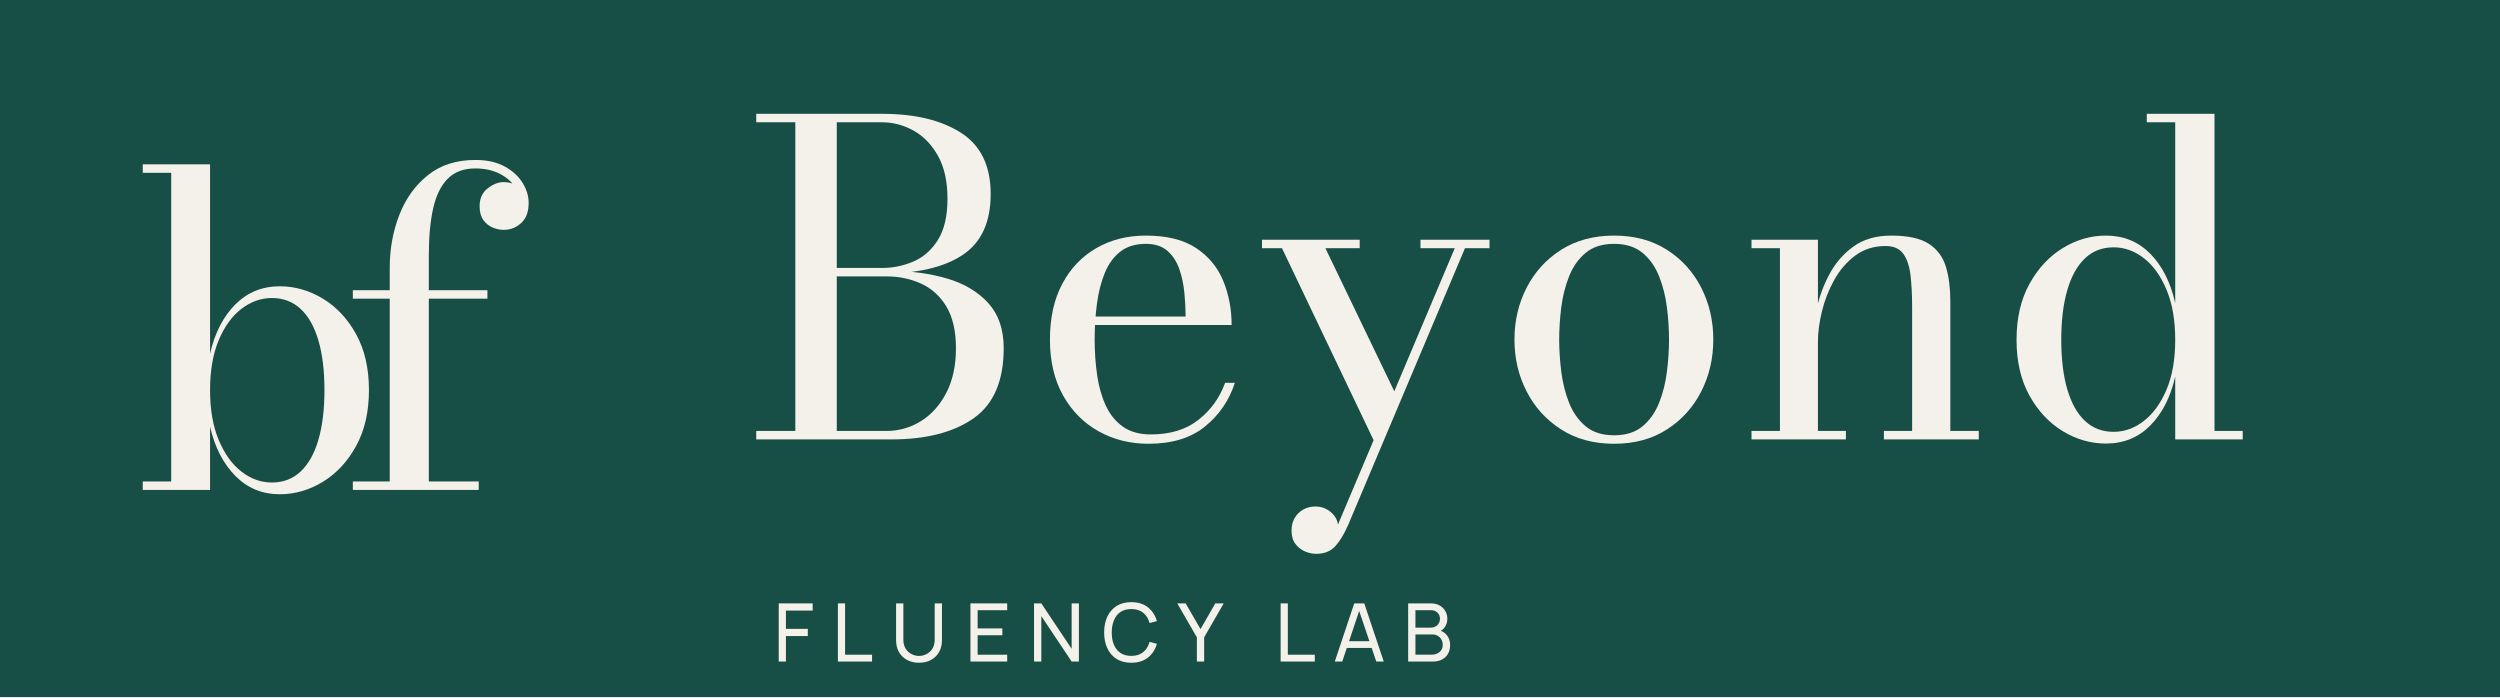
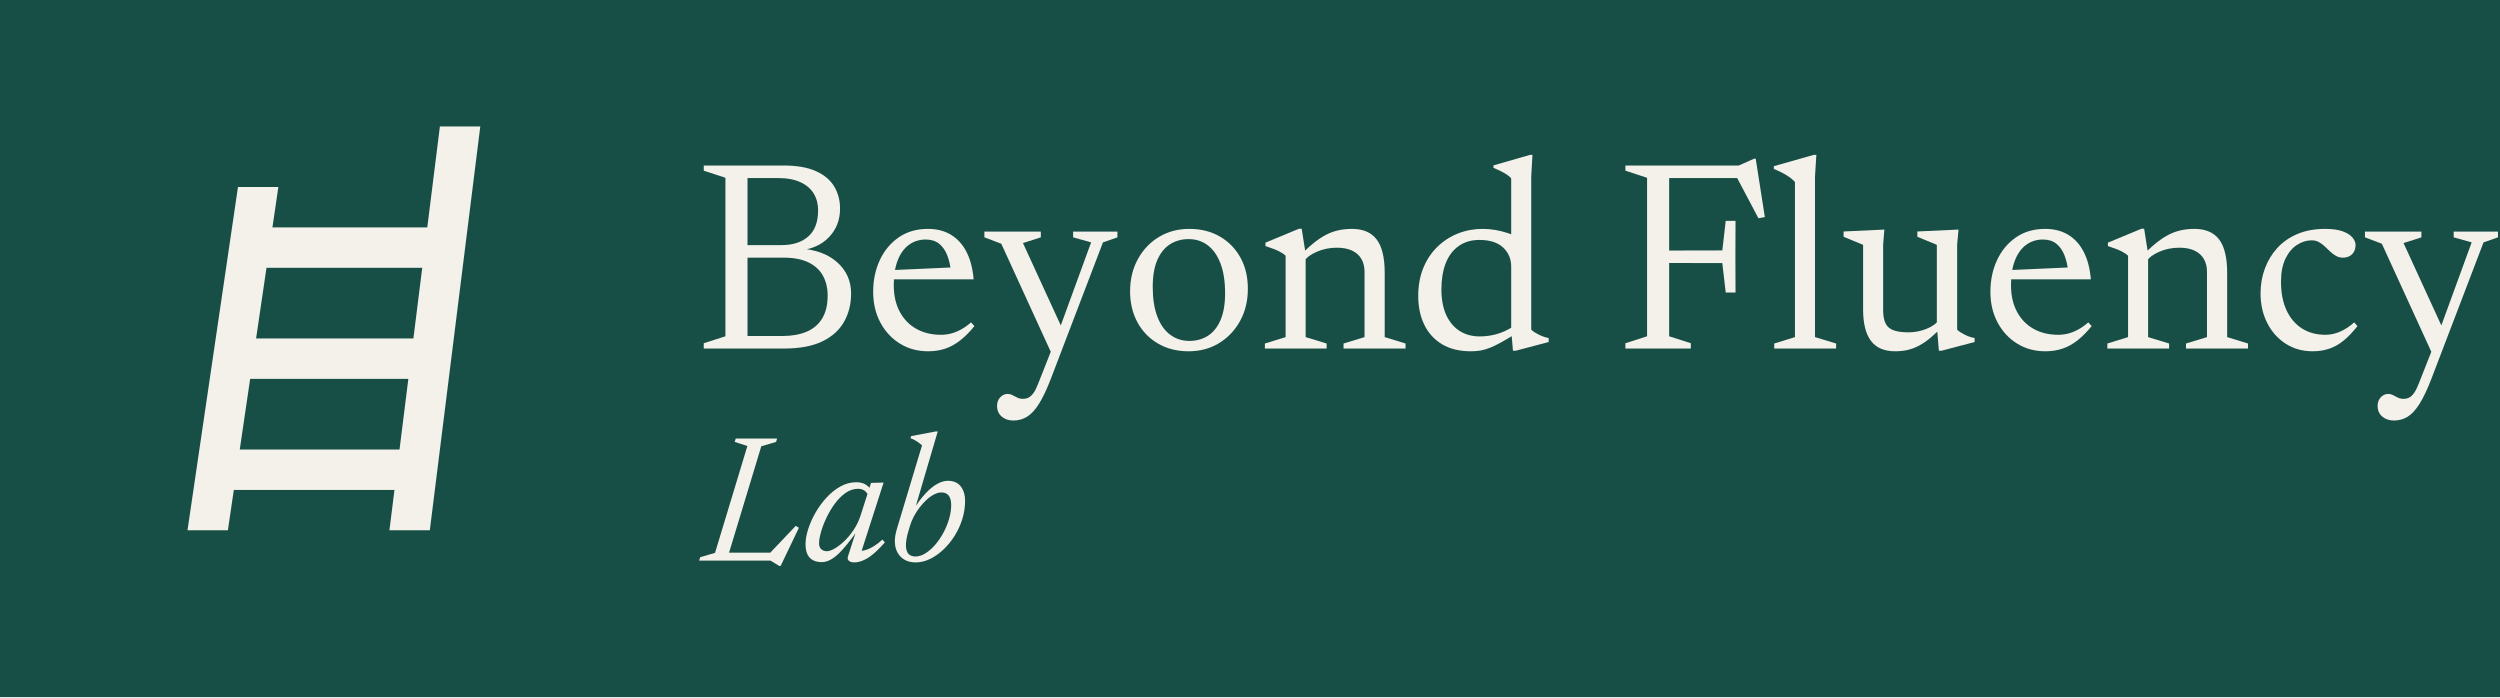
<svg xmlns="http://www.w3.org/2000/svg" width="520" height="145" viewBox="0 0 520 145">
  <rect width="520" height="145" fill="#174F46" />
  <g transform="translate(18 20) scale(2.1)" color="#F4F1EA">
-     <path d="M19.136 39.43Q16.535 39.43 14.739 37.613Q12.944 35.797 12.234 32.743V39.0H5.569V38.161H8.386V7.589H5.569V6.75H12.234V25.498Q12.944 22.424 14.739 20.628Q16.535 18.833 19.136 18.833Q21.393 18.833 23.414 20.059Q25.435 21.284 26.704 23.585Q27.972 25.885 27.972 29.11Q27.972 32.335 26.704 34.646Q25.435 36.958 23.414 38.194Q21.393 39.43 19.136 39.43ZM18.362 38.269Q20.039 38.269 21.2 37.183Q22.361 36.097 22.963 34.044Q23.565 31.991 23.565 29.11Q23.565 26.229 22.963 24.187Q22.361 22.144 21.2 21.069Q20.039 19.994 18.362 19.994Q16.749 19.994 15.352 21.058Q13.954 22.123 13.095 24.165Q12.234 26.208 12.234 29.11Q12.234 32.013 13.095 34.066Q13.954 36.119 15.352 37.194Q16.749 38.269 18.362 38.269Z" fill="currentColor" />
-     <path d="M30.031 39.0V17.006Q30.031 14.189 30.988 11.749Q31.944 9.309 33.826 7.814Q35.707 6.32 38.502 6.32Q40.243 6.32 41.415 6.965Q42.587 7.61 43.189 8.588Q43.791 9.567 43.791 10.577Q43.791 11.889 43.049 12.566Q42.307 13.243 41.319 13.243Q40.781 13.243 40.233 13.017Q39.684 12.792 39.308 12.276Q38.932 11.76 38.932 10.9Q38.932 9.76 39.727 9.137Q40.523 8.513 41.319 8.513Q41.899 8.513 42.458 8.76Q43.017 9.008 43.382 9.47Q43.748 9.932 43.748 10.577H42.931Q42.931 9.696 42.383 8.911Q41.834 8.126 40.835 7.642Q39.835 7.159 38.502 7.159Q36.782 7.159 35.771 8.18Q34.761 9.201 34.331 11.125Q33.901 13.05 33.901 15.78V39.0ZM26.376 39.0V38.161H38.846V39.0ZM26.376 20.059V19.22H39.706V20.059Z" fill="currentColor" />
+     <path d="M10 43 15 9H19L14 43Z" fill="currentColor" />
+     <path d="M30 43 35 3H39L34 43Z" fill="currentColor" />
+     <path d="M16 13H35L34.5 17H15.5Z" fill="currentColor" />
+     <path d="M14.5 24H33.5L33 28H14Z" fill="currentColor" />
+     <path d="M13 35H32L31.5 39H12.5Z" fill="currentColor" />
  </g>
-   <path d="M62 0V39H662Q748 39 821.0 84.5Q894 130 938.0 215.5Q982 301 982 420Q982 539 938.0 612.0Q894 685 821.0 718.0Q748 751 662 751H422V776H683Q824 776 942.0 741.0Q1060 706 1131.0 628.0Q1202 550 1202 420Q1202 195 1063.5 97.5Q925 0 683 0ZM242 15V1485H433V15ZM422 764V790H642Q718 790 787.0 820.0Q856 850 899.5 920.0Q943 990 943 1109Q943 1228 899.5 1306.0Q856 1384 787.0 1422.5Q718 1461 642 1461H62V1500H642Q869 1500 1005.5 1412.5Q1142 1325 1142 1130Q1142 936 1013.0 850.0Q884 764 642 764Z" transform="translate(154.500,91.4) scale(0.04515,-0.04515)" fill="#F4F1EA" />
-   <path d="M557 -20Q430 -20 327.0 37.5Q224 95 163.5 202.5Q103 310 103 460Q103 610 160.0 717.0Q217 824 317.0 881.5Q417 939 545 939Q690 939 776.5 881.5Q863 824 901.5 730.0Q940 636 940 527H238V566H728Q728 616 722.5 674.0Q717 732 699.5 783.5Q682 835 645.0 868.0Q608 901 545 901Q473 901 427.0 865.0Q381 829 355.5 766.5Q330 704 319.5 625.0Q309 546 309 460Q309 374 320.5 295.5Q332 217 360.5 155.5Q389 94 439.5 58.5Q490 23 568 23Q702 23 787.5 90.5Q873 158 910 261H955Q916 140 818.0 60.0Q720 -20 557 -20Z" transform="translate(213.737,91.4) scale(0.04515,-0.04515)" fill="#F4F1EA" />
-   <path d="M325 881 661 183 564 -39 125 881H33V920H483V881ZM1081 920V881H968L429 -396Q402 -457 370.5 -492.0Q339 -527 282 -527Q257 -527 231.0 -516.0Q205 -505 187.0 -481.5Q169 -458 169 -420Q169 -387 183.5 -362.0Q198 -337 223.0 -323.0Q248 -309 280 -309Q305 -309 326.5 -319.5Q348 -330 363.5 -348.5Q379 -367 383 -392L921 881H763V920Z" transform="translate(261.009,91.4) scale(0.04515,-0.04515)" fill="#F4F1EA" />
-   <path d="M562 -20Q421 -20 318.0 46.0Q215 112 159.0 221.0Q103 330 103 460Q103 590 159.0 699.0Q215 808 318.0 873.5Q421 939 562 939Q703 939 805.5 873.5Q908 808 963.5 699.0Q1019 590 1019 460Q1019 330 963.5 221.0Q908 112 805.5 46.0Q703 -20 562 -20ZM562 19Q643 19 693.0 60.5Q743 102 769.5 169.0Q796 236 805.5 313.0Q815 390 815 460Q815 531 805.5 607.5Q796 684 769.5 751.0Q743 818 693.0 859.5Q643 901 562 901Q481 901 431.0 859.5Q381 818 354.5 751.0Q328 684 318.5 607.5Q309 531 309 460Q309 390 318.5 313.0Q328 236 354.5 169.0Q381 102 431.0 60.5Q481 19 562 19Z" transform="translate(310.358,91.4) scale(0.04515,-0.04515)" fill="#F4F1EA" />
-   <path d="M379 920V39H508V0H73V39H204V881H73V920ZM989 639V39H1120V0H683V39H813V609Q813 693 805.5 756.5Q798 820 772.0 855.5Q746 891 691 891Q610 891 551.0 847.0Q492 803 454.0 734.5Q416 666 397.5 590.0Q379 514 379 449L354 444Q354 510 371.5 594.5Q389 679 430.0 757.5Q471 836 541.0 887.5Q611 939 717 939Q833 939 891.0 900.5Q949 862 969.0 794.0Q989 726 989 639Z" transform="translate(361.016,91.4) scale(0.04515,-0.04515)" fill="#F4F1EA" />
-   <path d="M515 -19Q410 -19 316.0 38.0Q222 95 162.5 202.0Q103 309 103 459Q103 609 162.5 716.5Q222 824 316.0 881.5Q410 939 515 939Q637 939 719.5 855.0Q802 771 834 628V1461H703V1500H1015V39H1145V0H834V290Q802 148 719.5 64.5Q637 -19 515 -19ZM550 35Q625 35 689.5 85.0Q754 135 794.0 229.5Q834 324 834 459Q834 594 794.0 689.5Q754 785 689.5 835.0Q625 885 550 885Q472 885 418.5 834.5Q365 784 337.0 688.5Q309 593 309 459Q309 325 337.0 230.0Q365 135 418.5 85.0Q472 35 550 35Z" transform="translate(414.790,91.4) scale(0.04515,-0.04515)" fill="#F4F1EA" />
-   <path d="M140 0V1440H980V1262H318V809H860V631H318V0Z" transform="translate(160.800,137.6) scale(0.0084,-0.0084)" fill="#F4F1EA" />
-   <path d="M160 0V1440H338V169H1006V0Z" transform="translate(172.938,137.6) scale(0.0084,-0.0084)" fill="#F4F1EA" />
-   <path d="M708 -30Q541 -30 413.0 39.0Q285 108 212.5 232.5Q140 357 140 525V1439L320 1440V540Q320 438 354.5 362.5Q389 287 446.0 237.0Q503 187 571.5 162.5Q640 138 708 138Q777 138 846.0 163.0Q915 188 971.5 237.5Q1028 287 1062.0 363.0Q1096 439 1096 540V1440H1276V525Q1276 358 1203.5 233.0Q1131 108 1003.0 39.0Q875 -30 708 -30Z" transform="translate(185.210,137.6) scale(0.0084,-0.0084)" fill="#F4F1EA" />
-   <path d="M140 0V1440H1050V1271H318V820H930V651H318V169H1050V0Z" transform="translate(200.675,137.6) scale(0.0084,-0.0084)" fill="#F4F1EA" />
-   <path d="M140 0V1440H320L1071 315V1440H1251V0H1071L320 1126V0Z" transform="translate(213.905,137.6) scale(0.0084,-0.0084)" fill="#F4F1EA" />
-   <path d="M732 -30Q517 -30 367.0 65.0Q217 160 138.5 329.0Q60 498 60 720Q60 942 138.5 1111.0Q217 1280 367.0 1375.0Q517 1470 732 1470Q982 1470 1143.5 1343.0Q1305 1216 1366 1001L1185 953Q1141 1114 1028.0 1207.0Q915 1300 732 1300Q571 1300 464.0 1227.0Q357 1154 303.0 1023.5Q249 893 248 720Q247 548 301.0 417.5Q355 287 463.0 213.5Q571 140 732 140Q915 140 1028.0 233.5Q1141 327 1185 487L1366 439Q1305 225 1143.5 97.5Q982 -30 732 -30Z" transform="translate(229.159,137.6) scale(0.0084,-0.0084)" fill="#F4F1EA" />
-   <path d="M485 0V599L0 1440H207L575 803L942 1440H1149L665 599V0Z" transform="translate(244.876,137.6) scale(0.0084,-0.0084)" fill="#F4F1EA" />
-   <path d="" transform="translate(258.097,137.6) scale(0.0084,-0.0084)" fill="#F4F1EA" />
-   <path d="M160 0V1440H338V169H1006V0Z" transform="translate(265.027,137.6) scale(0.0084,-0.0084)" fill="#F4F1EA" />
-   <path d="M40 0 522 1440H770L1252 0H1067L616 1336H672L225 0ZM272 337V504H1020V337Z" transform="translate(277.300,137.6) scale(0.0084,-0.0084)" fill="#F4F1EA" />
-   <path d="M140 0V1440H701Q830 1440 921.5 1387.0Q1013 1334 1061.5 1247.5Q1110 1161 1110 1061Q1110 944 1050.0 856.0Q990 768 888 735L886 784Q1025 747 1102.0 648.0Q1179 549 1179 412Q1179 286 1127.5 194.0Q1076 102 979.5 51.0Q883 0 751 0ZM320 170H717Q797 170 860.0 199.5Q923 229 959.5 283.0Q996 337 996 413Q996 486 963.5 544.0Q931 602 872.5 636.5Q814 671 737 671H320ZM320 839H699Q763 839 814.5 866.5Q866 894 896.5 944.0Q927 994 927 1061Q927 1154 864.0 1213.0Q801 1272 699 1272H320Z" transform="translate(291.722,137.6) scale(0.0084,-0.0084)" fill="#F4F1EA" />
+   <path d="M332 1251 336 1343H669Q816 1343 907.5 1301.5Q999 1260 1041.5 1188.5Q1084 1117 1084 1027Q1084 902 1002.5 817.0Q921 732 781 719L785 734Q961 724 1063.0 633.0Q1165 542 1165 404Q1165 288 1113.5 196.5Q1062 105 953.5 52.5Q845 0 670 0H337L334 92H660Q764 92 838.5 123.5Q913 155 953.0 221.0Q993 287 993 389Q993 471 959.0 533.5Q925 596 853.5 631.5Q782 667 670 667H333L332 759H655Q779 759 851.0 822.5Q923 886 923 1014Q923 1084 891.0 1137.0Q859 1190 793.5 1220.5Q728 1251 628 1251ZM84 0V39L243 90V1253L84 1305V1343H405V0Z" transform="translate(144.000,72.5) scale(0.02835,-0.02835)" fill="#F4F1EA" />
+   <path d="M477 878Q574 878 645.5 835.0Q717 792 759.5 709.5Q802 627 812 508H198L200 575L715 598L647 556Q640 629 618.5 684.0Q597 739 558.5 769.5Q520 800 461 800Q391 800 338.0 761.5Q285 723 255.5 648.5Q226 574 226 466Q226 353 269.5 271.0Q313 189 391.0 145.0Q469 101 573 101Q612 101 649.0 111.0Q686 121 722.5 141.5Q759 162 793 192L818 165Q767 102 714.5 60.5Q662 19 604.0 -0.5Q546 -20 478 -20Q362 -20 271.0 36.5Q180 93 127.5 191.5Q75 290 75 417Q75 544 123.5 648.5Q172 753 262.0 815.5Q352 878 477 878Z" transform="translate(179.494,72.5) scale(0.02835,-0.02835)" fill="#F4F1EA" />
+   <path d="M578 149 501 -37 132 769 8 816V858H422V816L291 774ZM221 -528Q169 -528 135.0 -499.0Q101 -470 101 -421Q101 -395 111.5 -375.5Q122 -356 140.0 -344.5Q158 -333 177 -333Q198 -333 214.5 -342.0Q231 -351 249.5 -360.0Q268 -369 291 -369Q313 -369 331.5 -360.0Q350 -351 367.5 -327.0Q385 -303 402 -259L518 35L566 163L791 779L659 816V858H984V816L878 779L497 -218Q451 -338 408.5 -405.5Q366 -473 320.5 -500.5Q275 -528 221 -528Z" transform="translate(204.527,72.5) scale(0.02835,-0.02835)" fill="#F4F1EA" />
+   <path d="M510 56Q586 56 645.0 93.0Q704 130 738.0 208.0Q772 286 772 406Q772 535 738.5 623.5Q705 712 645.0 757.5Q585 803 504 803Q428 803 368.5 765.5Q309 728 275.0 650.5Q241 573 241 452Q241 324 274.5 235.5Q308 147 369.0 101.5Q430 56 510 56ZM504 -20Q378 -20 281.0 36.0Q184 92 129.5 191.5Q75 291 75 420Q75 552 132.0 656.0Q189 760 287.0 819.0Q385 878 509 878Q637 878 733.5 822.0Q830 766 884.5 667.5Q939 569 939 439Q939 306 882.0 202.5Q825 99 727.0 39.5Q629 -20 504 -20Z" transform="translate(232.934,72.5) scale(0.02835,-0.02835)" fill="#F4F1EA" />
+   <path d="M349 695V84L503 37V0H50V37L202 84V681Q186 697 154.0 713.5Q122 730 54 752V777L300 879H320ZM627 37 781 84V563Q781 618 758.0 657.5Q735 697 690.0 718.5Q645 740 579 740Q500 740 432.5 711.0Q365 682 338 641L300 673Q354 730 402.0 769.5Q450 809 495.5 833.0Q541 857 588.5 867.5Q636 878 689 878Q811 878 870.0 800.5Q929 723 929 555V84L1082 37V0H627Z" transform="translate(261.681,72.5) scale(0.02835,-0.02835)" fill="#F4F1EA" />
+   <path d="M758 602Q758 686 698.5 741.5Q639 797 525 797Q436 797 373.0 752.5Q310 708 278.0 627.0Q246 546 246 434Q246 323 281.5 246.0Q317 169 380.0 129.0Q443 89 527 89Q605 89 675.5 113.5Q746 138 813 191V122Q742 78 691.5 49.5Q641 21 603.0 6.0Q565 -9 532.0 -14.5Q499 -20 463 -20Q337 -20 251.0 31.5Q165 83 120.5 174.5Q76 266 76 385Q76 501 113.5 592.0Q151 683 217.0 747.0Q283 811 368.0 844.5Q453 878 548 878Q596 878 642.5 870.0Q689 862 738.5 845.5Q788 829 844 801L758 745V1249Q746 1263 726.5 1276.0Q707 1289 682.0 1301.5Q657 1314 628 1326V1344L896 1421H914L905 1260V139Q914 129 929.5 119.5Q945 110 963.0 101.0Q981 92 999.0 86.0Q1017 80 1033 77V48L791 -16H771L758 135Z" transform="translate(292.838,72.5) scale(0.02835,-0.02835)" fill="#F4F1EA" />
+   <path d="" transform="translate(323.087,72.5) scale(0.02835,-0.02835)" fill="#F4F1EA" />
+   <path d="M892 937 891 674 892 411H820L795 627L309 628V719L795 720L820 937ZM1028 1393H1040L1107 965L1060 956L893 1272L1027 1251H274V1343H916ZM405 1343V90L564 39V0H84V39L243 90V1253L84 1305V1343Z" transform="translate(335.703,72.5) scale(0.02835,-0.02835)" fill="#F4F1EA" />
+   <path d="M330 84 485 37V0H31V37L183 84V1222Q170 1237 149.0 1253.0Q128 1269 97.5 1285.5Q67 1302 28 1318V1338L320 1421H340L330 1261Z" transform="translate(368.163,72.5) scale(0.02835,-0.02835)" fill="#F4F1EA" />
+   <path d="M316 283Q316 222 333.0 186.0Q350 150 391.0 134.5Q432 119 503 119Q571 119 635.0 145.0Q699 171 724 210L762 173Q711 119 667.0 82.0Q623 45 581.5 22.5Q540 0 497.0 -10.0Q454 -20 405 -20Q284 -20 226.5 56.5Q169 133 169 287V761L26 820V859L325 873L316 763ZM725 -16 710 166V761L567 820V859L869 873L859 763V139Q868 129 883.0 119.5Q898 110 916.0 101.0Q934 92 952.5 86.0Q971 80 987 77V48L744 -16Z" transform="translate(382.735,72.5) scale(0.02835,-0.02835)" fill="#F4F1EA" />
+   <path d="M477 878Q574 878 645.5 835.0Q717 792 759.5 709.5Q802 627 812 508H198L200 575L715 598L647 556Q640 629 618.5 684.0Q597 739 558.5 769.5Q520 800 461 800Q391 800 338.0 761.5Q285 723 255.5 648.5Q226 574 226 466Q226 353 269.5 271.0Q313 189 391.0 145.0Q469 101 573 101Q612 101 649.0 111.0Q686 121 722.5 141.5Q759 162 793 192L818 165Q767 102 714.5 60.5Q662 19 604.0 -0.5Q546 -20 478 -20Q362 -20 271.0 36.5Q180 93 127.5 191.5Q75 290 75 417Q75 544 123.5 648.5Q172 753 262.0 815.5Q352 878 477 878Z" transform="translate(411.879,72.5) scale(0.02835,-0.02835)" fill="#F4F1EA" />
+   <path d="M349 695V84L503 37V0H50V37L202 84V681Q186 697 154.0 713.5Q122 730 54 752V777L300 879H320ZM627 37 781 84V563Q781 618 758.0 657.5Q735 697 690.0 718.5Q645 740 579 740Q500 740 432.5 711.0Q365 682 338 641L300 673Q354 730 402.0 769.5Q450 809 495.5 833.0Q541 857 588.5 867.5Q636 878 689 878Q811 878 870.0 800.5Q929 723 929 555V84L1082 37V0H627Z" transform="translate(436.912,72.5) scale(0.02835,-0.02835)" fill="#F4F1EA" />
+   <path d="M548 878Q630 878 679.0 859.5Q728 841 750.0 814.0Q772 787 772 760Q772 732 760.5 711.0Q749 690 728.0 678.5Q707 667 680 667Q651 667 628.5 680.0Q606 693 586.0 711.5Q566 730 546.5 749.0Q527 768 503.5 781.0Q480 794 450 794Q395 794 343.0 761.0Q291 728 258.0 660.0Q225 592 225 489Q225 369 265.0 282.0Q305 195 378.0 148.0Q451 101 551 101Q606 101 659.5 124.5Q713 148 762 192L786 165Q737 102 687.0 60.5Q637 19 580.5 -0.5Q524 -20 458 -20Q346 -20 259.5 35.5Q173 91 124.0 187.5Q75 284 75 405Q75 501 106.5 586.5Q138 672 197.5 737.5Q257 803 345.5 840.5Q434 878 548 878Z" transform="translate(468.069,72.5) scale(0.02835,-0.02835)" fill="#F4F1EA" />
+   <path d="M578 149 501 -37 132 769 8 816V858H422V816L291 774ZM221 -528Q169 -528 135.0 -499.0Q101 -470 101 -421Q101 -395 111.5 -375.5Q122 -356 140.0 -344.5Q158 -333 177 -333Q198 -333 214.5 -342.0Q231 -351 249.5 -360.0Q268 -369 291 -369Q313 -369 331.5 -360.0Q350 -351 367.5 -327.0Q385 -303 402 -259L518 35L566 163L791 779L659 816V858H984V816L878 779L497 -218Q451 -338 408.5 -405.5Q366 -473 320.5 -500.5Q275 -528 221 -528Z" transform="translate(491.684,72.5) scale(0.02835,-0.02835)" fill="#F4F1EA" />
+   <path d="M648 1258 267 0H-36L-24 37L139 85L495 1261L355 1306L367 1343H822L811 1306ZM728 67 1027 382 1062 361 861 -59H846L749 0H192L221 87H807Z" transform="translate(146.100,116.6) scale(0.0189,-0.0189)" fill="#F4F1EA" />
+   <path d="M490 46 594 370H620Q544 258 483.5 183.0Q423 108 373.5 64.0Q324 20 282.0 1.5Q240 -17 201 -17Q147 -17 107.0 3.0Q67 23 45.0 66.5Q23 110 23 180Q23 256 52.5 347.5Q82 439 134.0 529.5Q186 620 256.0 695.5Q326 771 408.5 816.5Q491 862 580 862Q638 862 676.0 841.5Q714 821 745 779L707 726Q698 751 670.5 770.5Q643 790 600 790Q529 790 464.5 745.0Q400 700 346.5 627.5Q293 555 254.0 473.0Q215 391 193.5 315.5Q172 240 172 189Q172 146 196.5 124.5Q221 103 258 103Q291 103 341.5 131.5Q392 160 446.5 211.0Q501 262 549.0 332.5Q597 403 625 485L744 855L862 858H882L629 72L612 109Q644 104 687.0 117.0Q730 130 777.0 159.5Q824 189 869 231L896 200Q788 77 708.5 28.5Q629 -20 562 -20Q519 -20 499.5 -2.0Q480 16 490 46Z" transform="translate(167.117,116.6) scale(0.0189,-0.0189)" fill="#F4F1EA" />
+   <path d="M225 313Q212 270 206.5 233.0Q201 196 201 168Q201 106 227.5 75.5Q254 45 306 45Q360 45 416.0 80.0Q472 115 522.5 173.5Q573 232 613.0 306.0Q653 380 676.0 459.0Q699 538 699 612Q699 680 672.0 715.0Q645 750 590 750Q554 750 512.5 729.0Q471 708 430.0 670.5Q389 633 352.0 585.5Q315 538 287.0 484.0Q259 430 243 375ZM378 1268Q359 1285 341.0 1298.5Q323 1312 301.5 1324.0Q280 1336 251 1346L258 1370L528 1421H551L284 513L275 548Q347 664 414.5 736.5Q482 809 544.5 843.5Q607 878 662 878Q757 878 804.5 816.0Q852 754 852 657Q852 556 821.5 457.5Q791 359 737.0 273.0Q683 187 613.0 121.0Q543 55 465.5 17.5Q388 -20 309 -20Q202 -20 140.5 44.5Q79 109 79 215Q79 245 84.5 277.5Q90 310 100 344Z" transform="translate(184.637,116.6) scale(0.0189,-0.0189)" fill="#F4F1EA" />
</svg>
